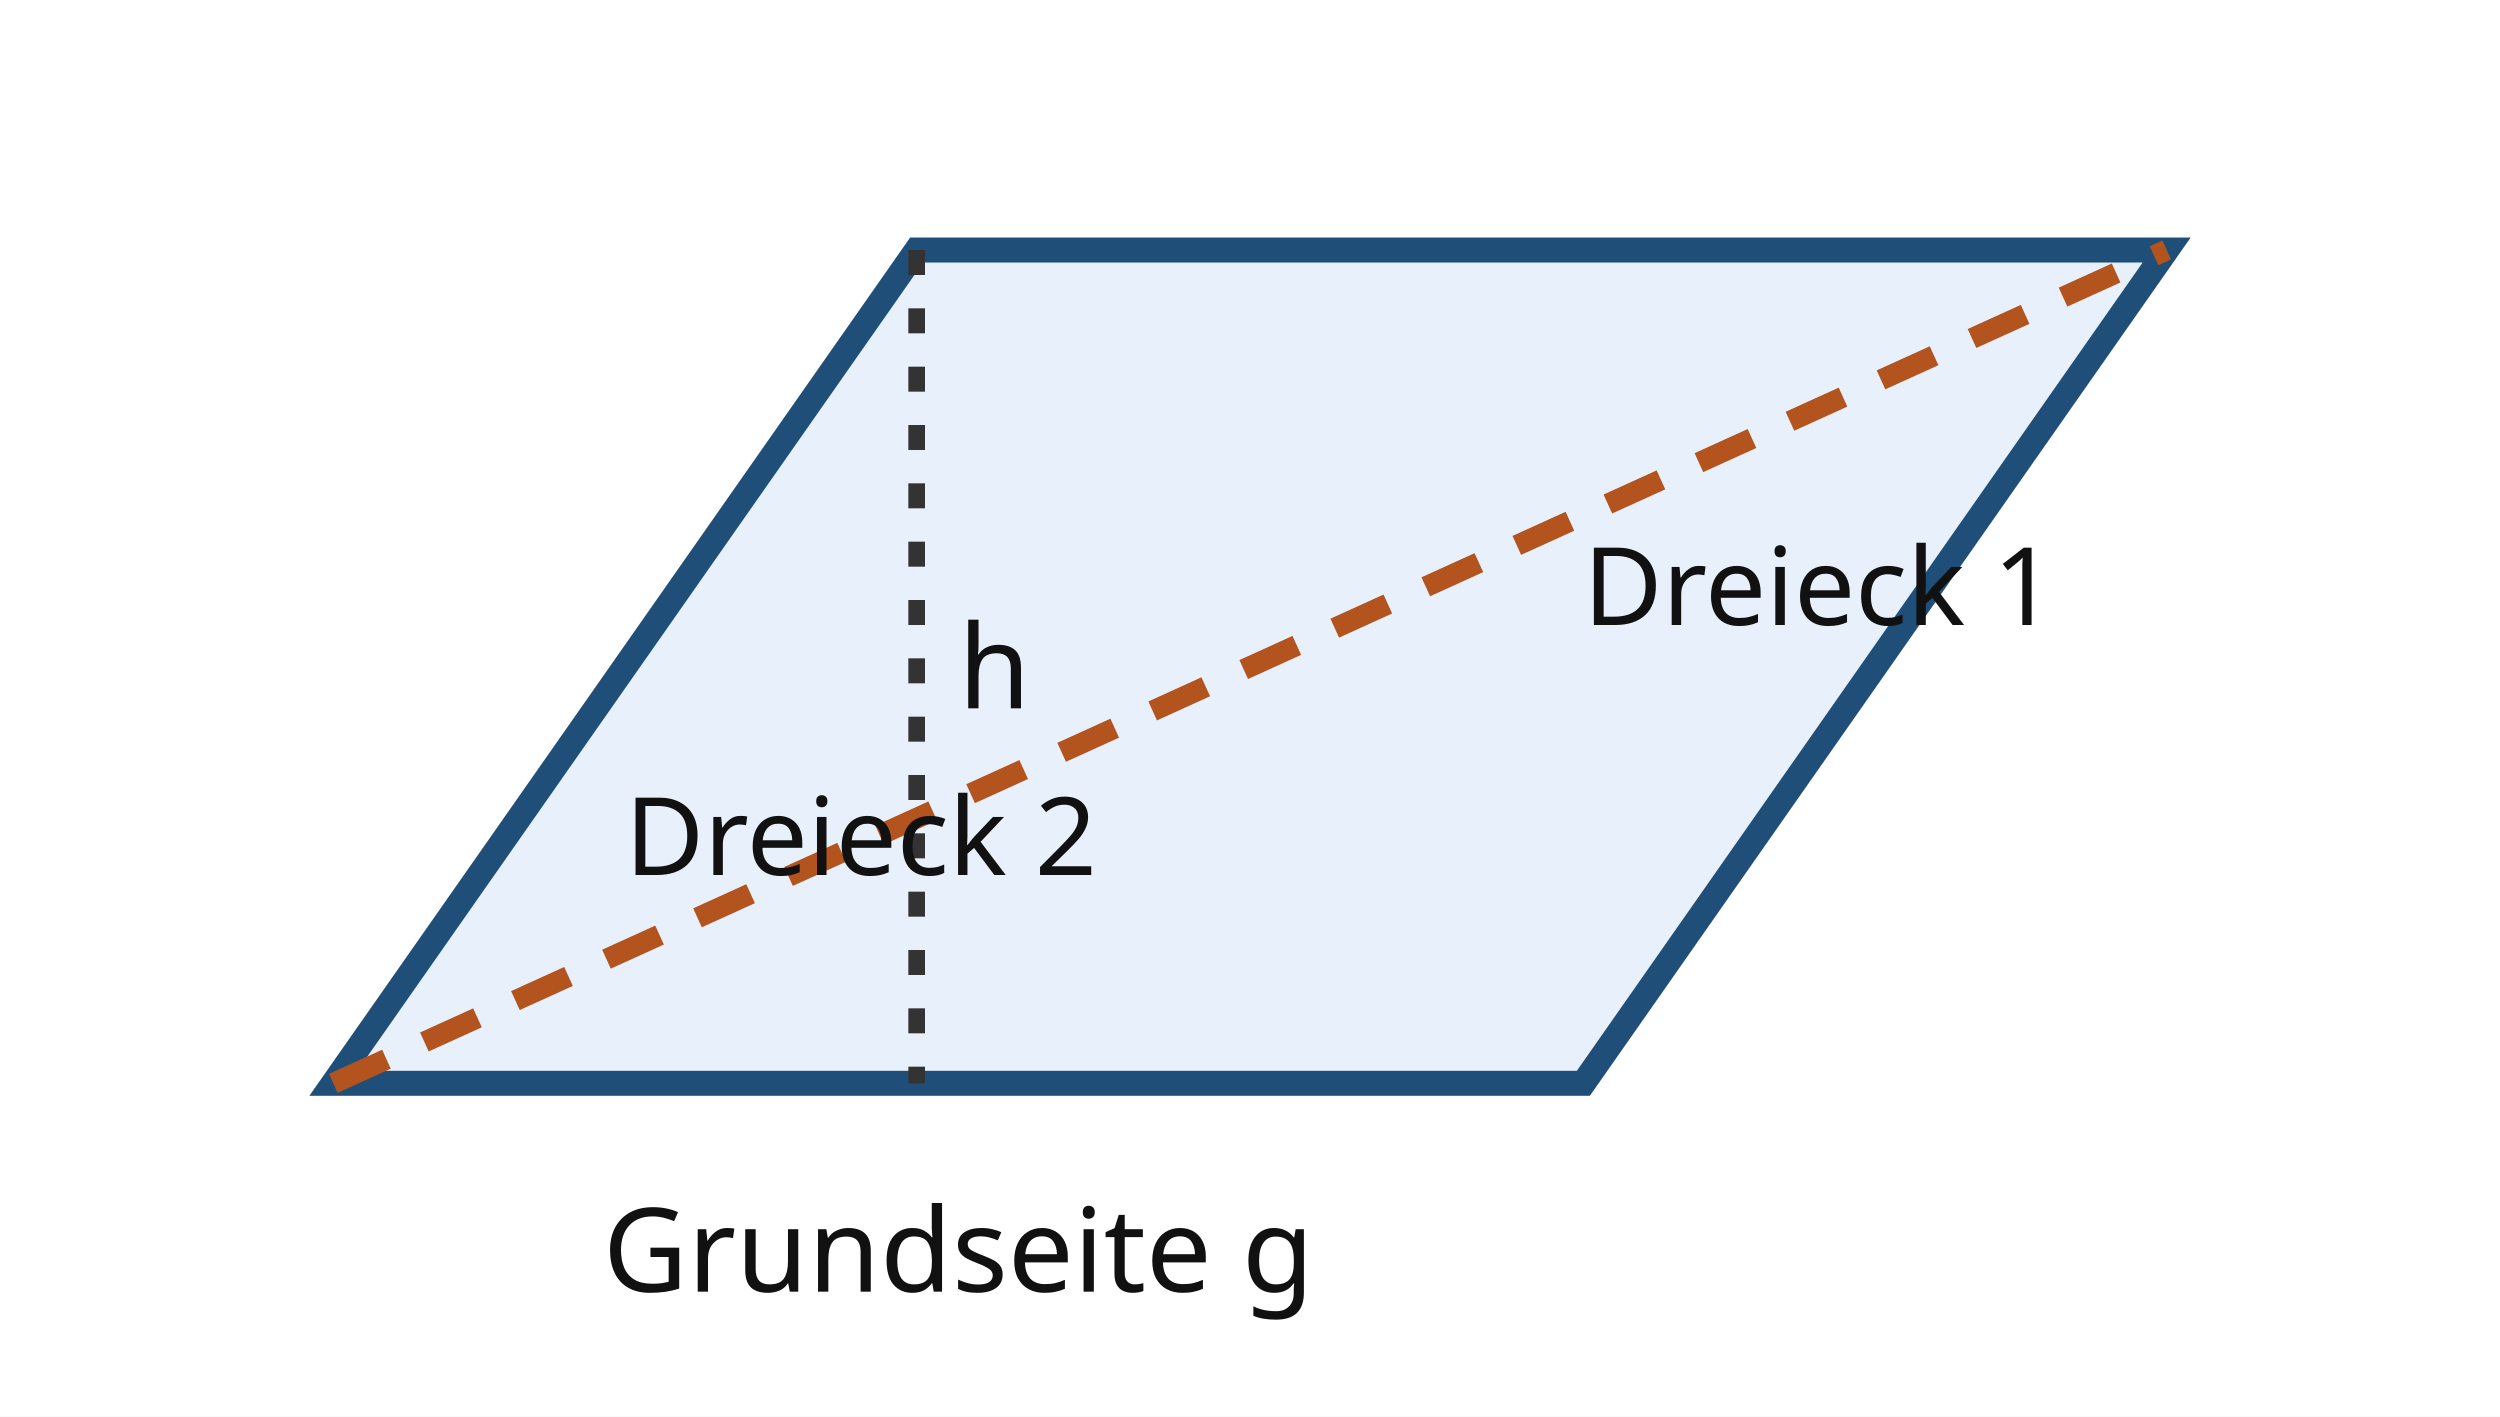
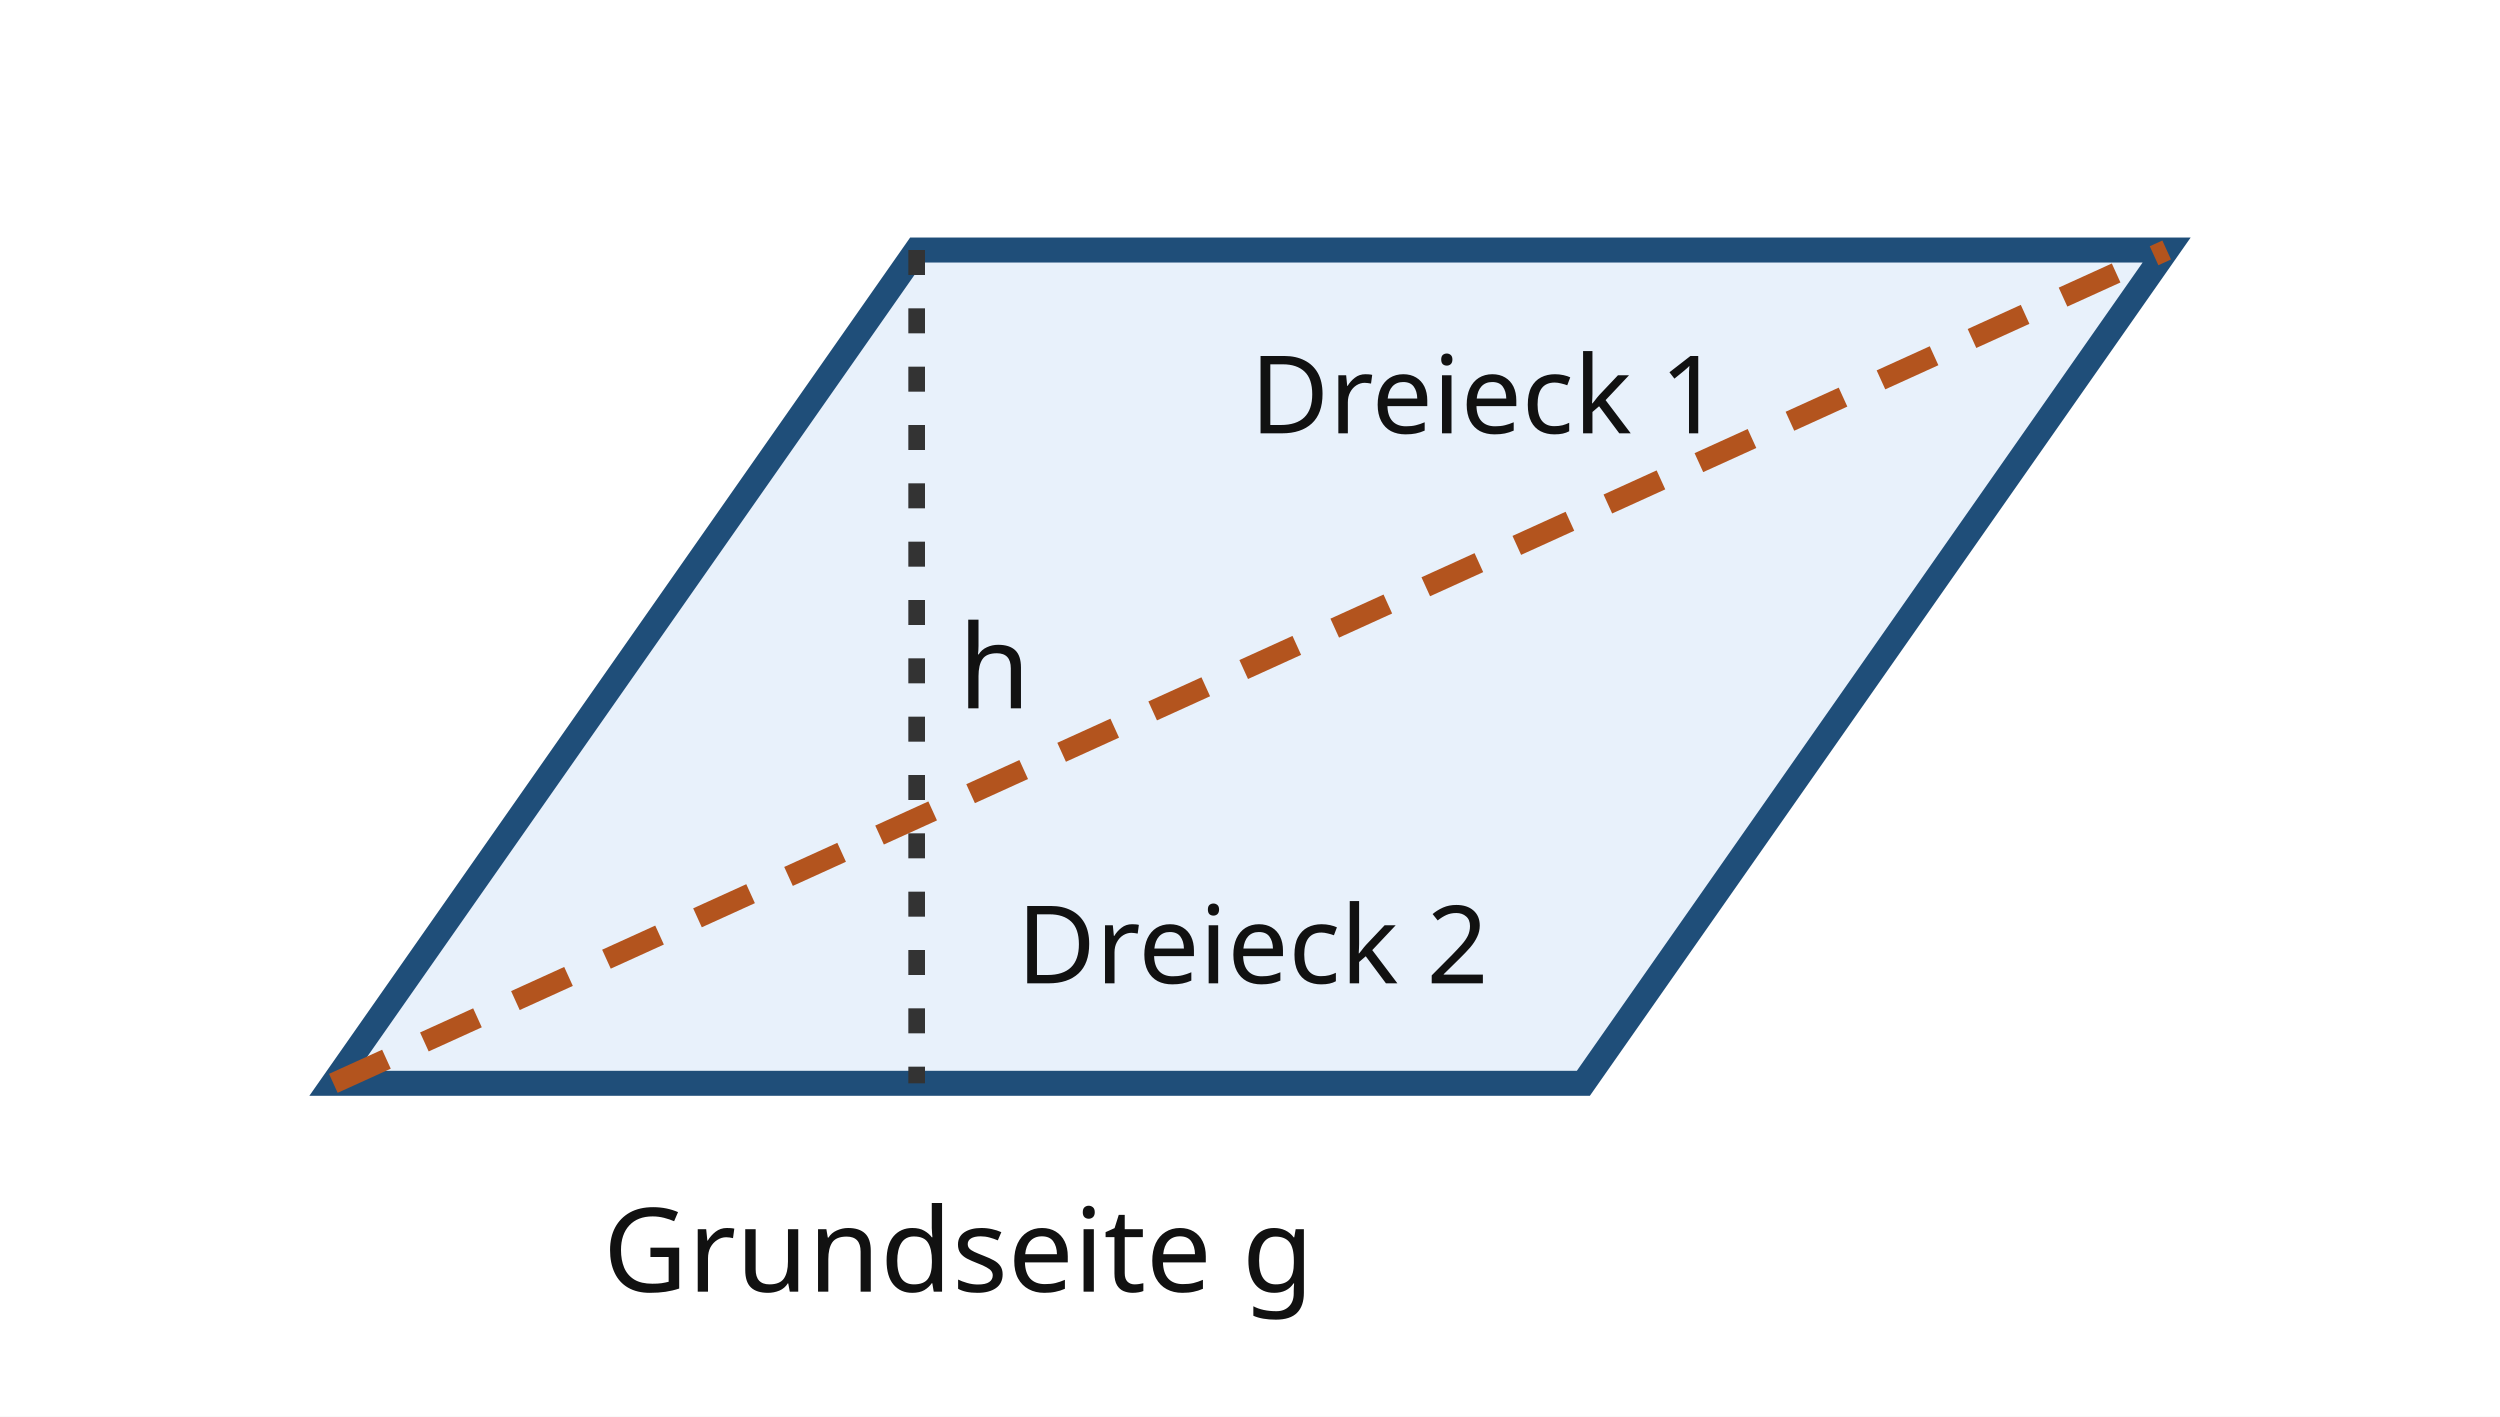
<svg xmlns="http://www.w3.org/2000/svg" viewBox="0 0 300 170" role="img" aria-labelledby="t d">
  <rect width="300" height="170" fill="#fff" />
  <polygon points="40,130 190,130 260,30 110,30" fill="#e8f1fb" stroke="#1f4e79" stroke-width="3" />
  <line x1="40" y1="130" x2="260" y2="30" stroke="#b3541e" stroke-width="2.5" stroke-dasharray="7 5" />
  <line x1="110" y1="30" x2="110" y2="130" stroke="#333" stroke-width="2" stroke-dasharray="3 4" />
  <text x="115" y="85" font-size="14" font-family="sans-serif" fill="#111">h</text>
  <text x="115" y="155" font-size="14" font-family="sans-serif" fill="#111" text-anchor="middle">Grundseite g</text>
-   <text x="190" y="75" font-size="13" font-family="sans-serif" fill="#111">Dreieck 1</text>
-   <text x="75" y="105" font-size="13" font-family="sans-serif" fill="#111">Dreieck 2</text>
+   <text x="150" y="52" font-size="13" font-family="sans-serif" fill="#111">Dreieck 1</text>
+   <text x="122" y="118" font-size="13" font-family="sans-serif" fill="#111">Dreieck 2</text>
</svg>
